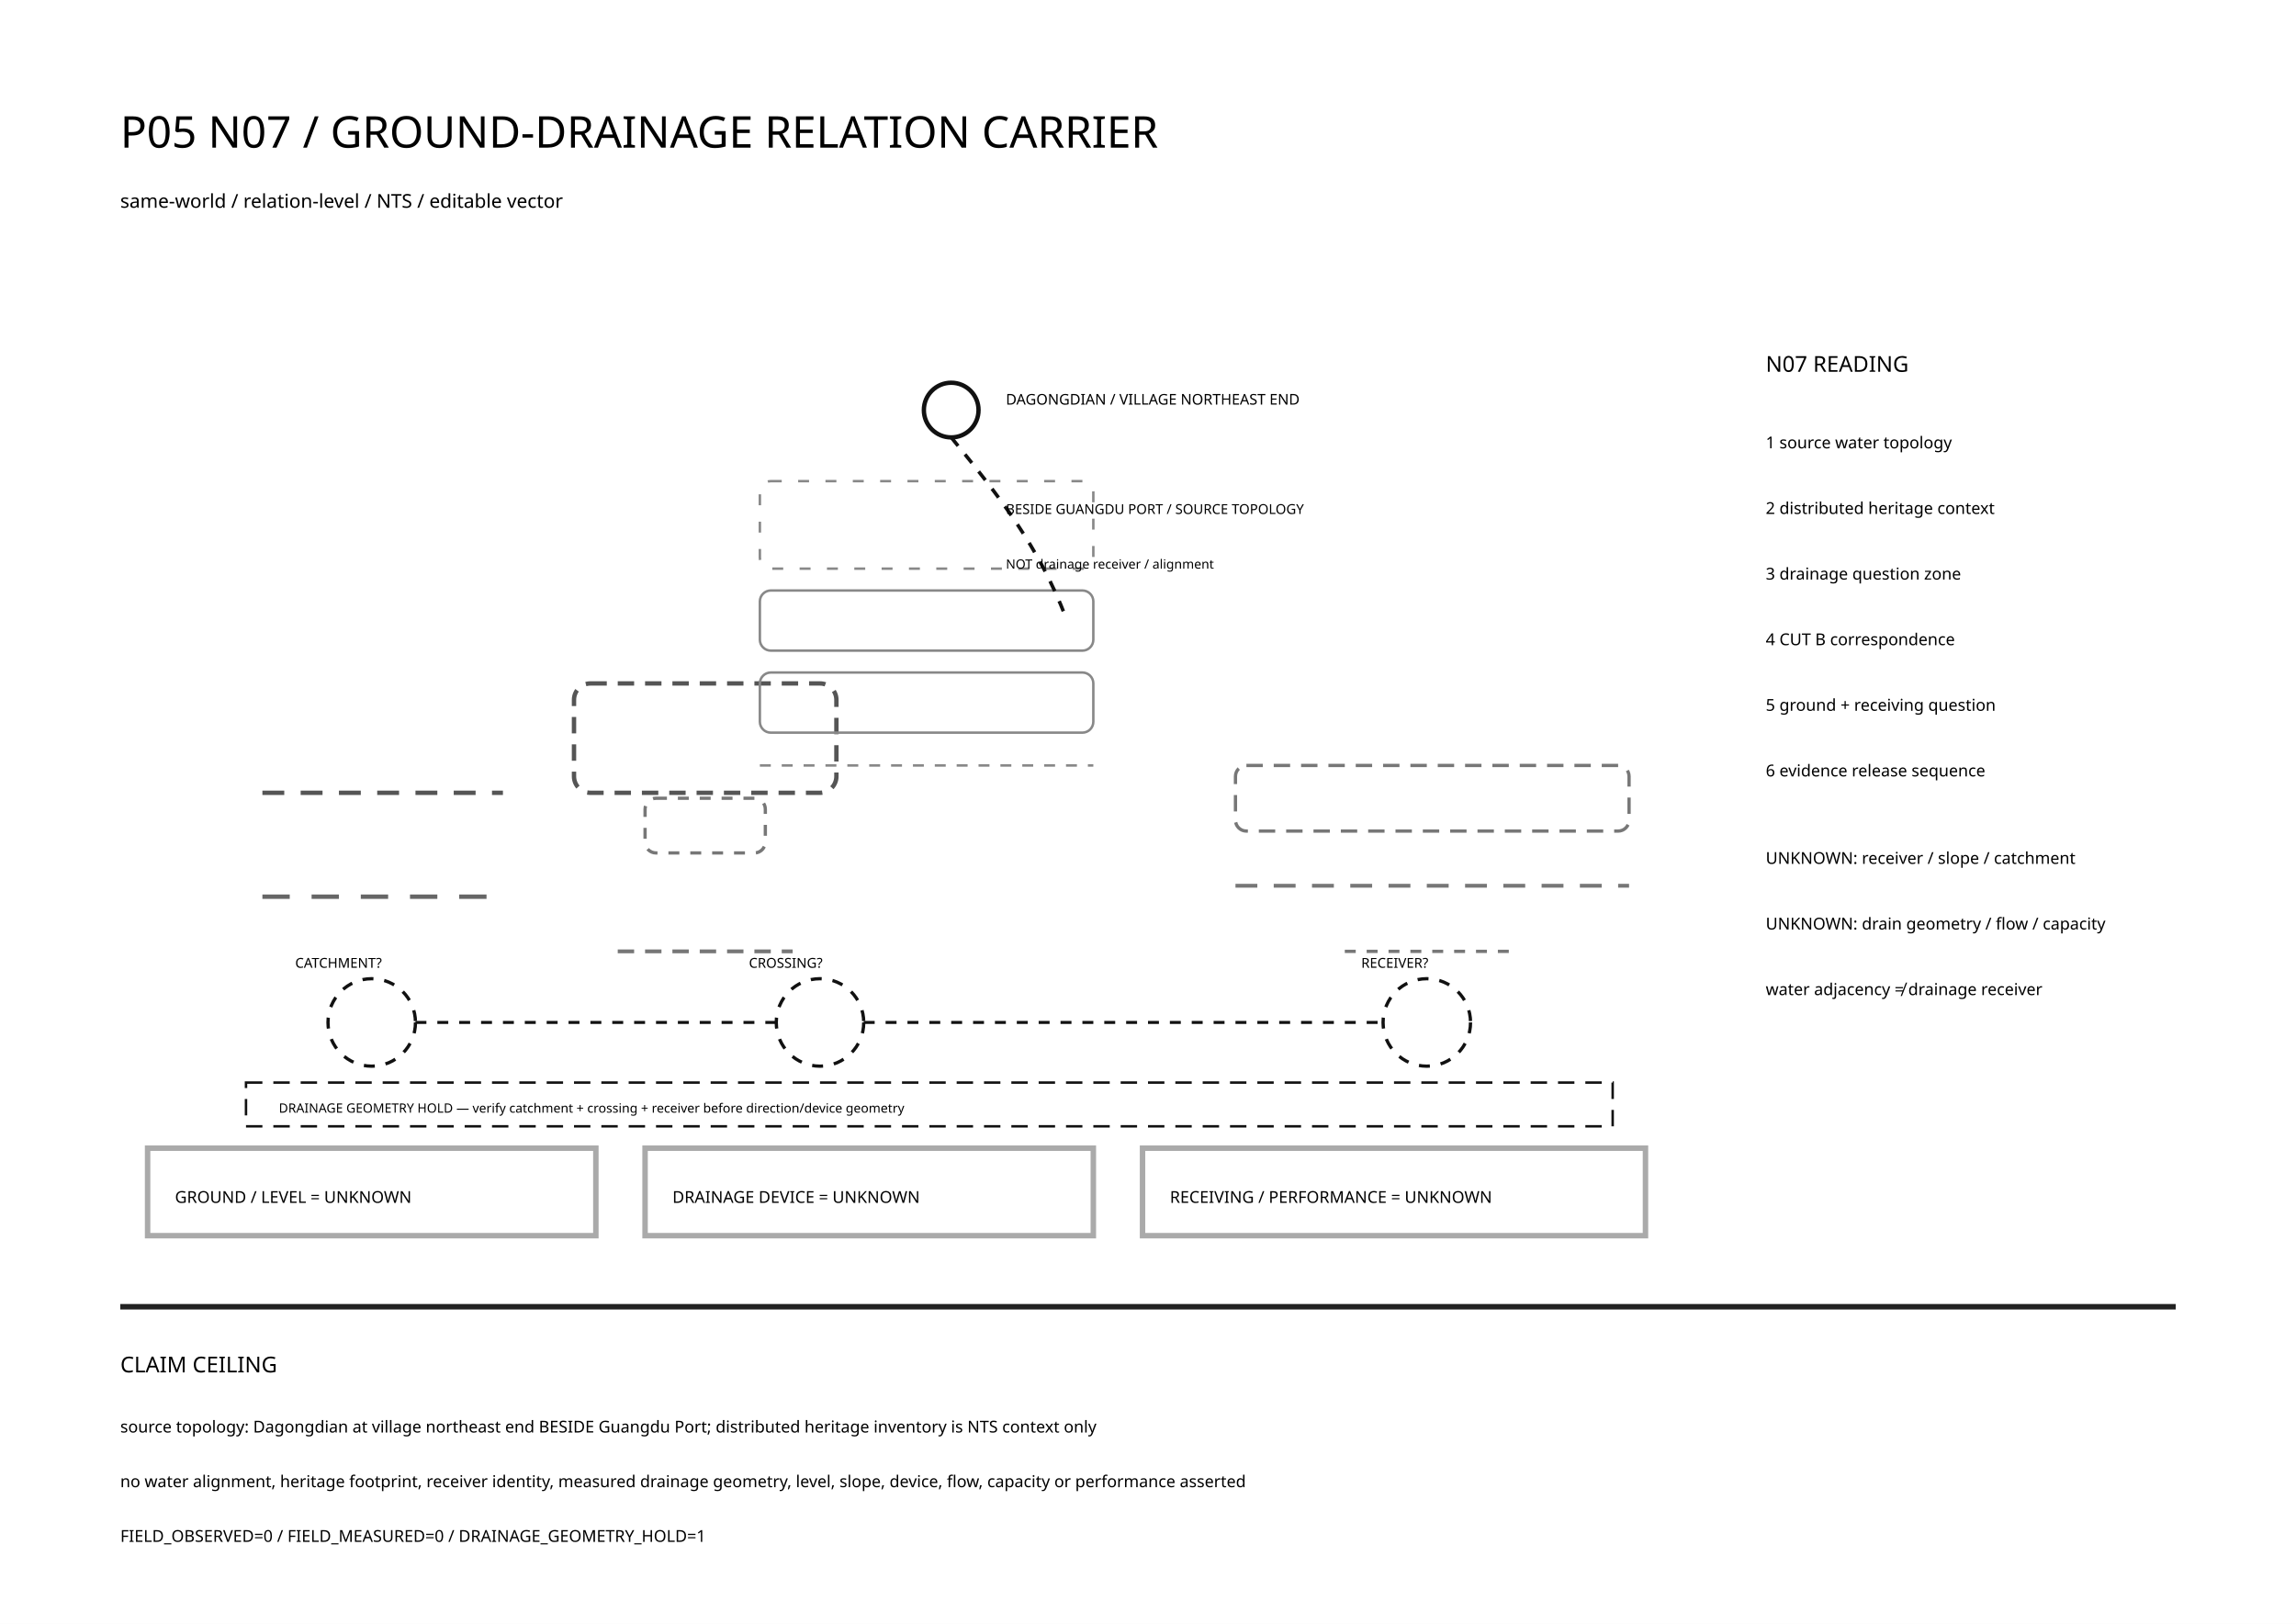
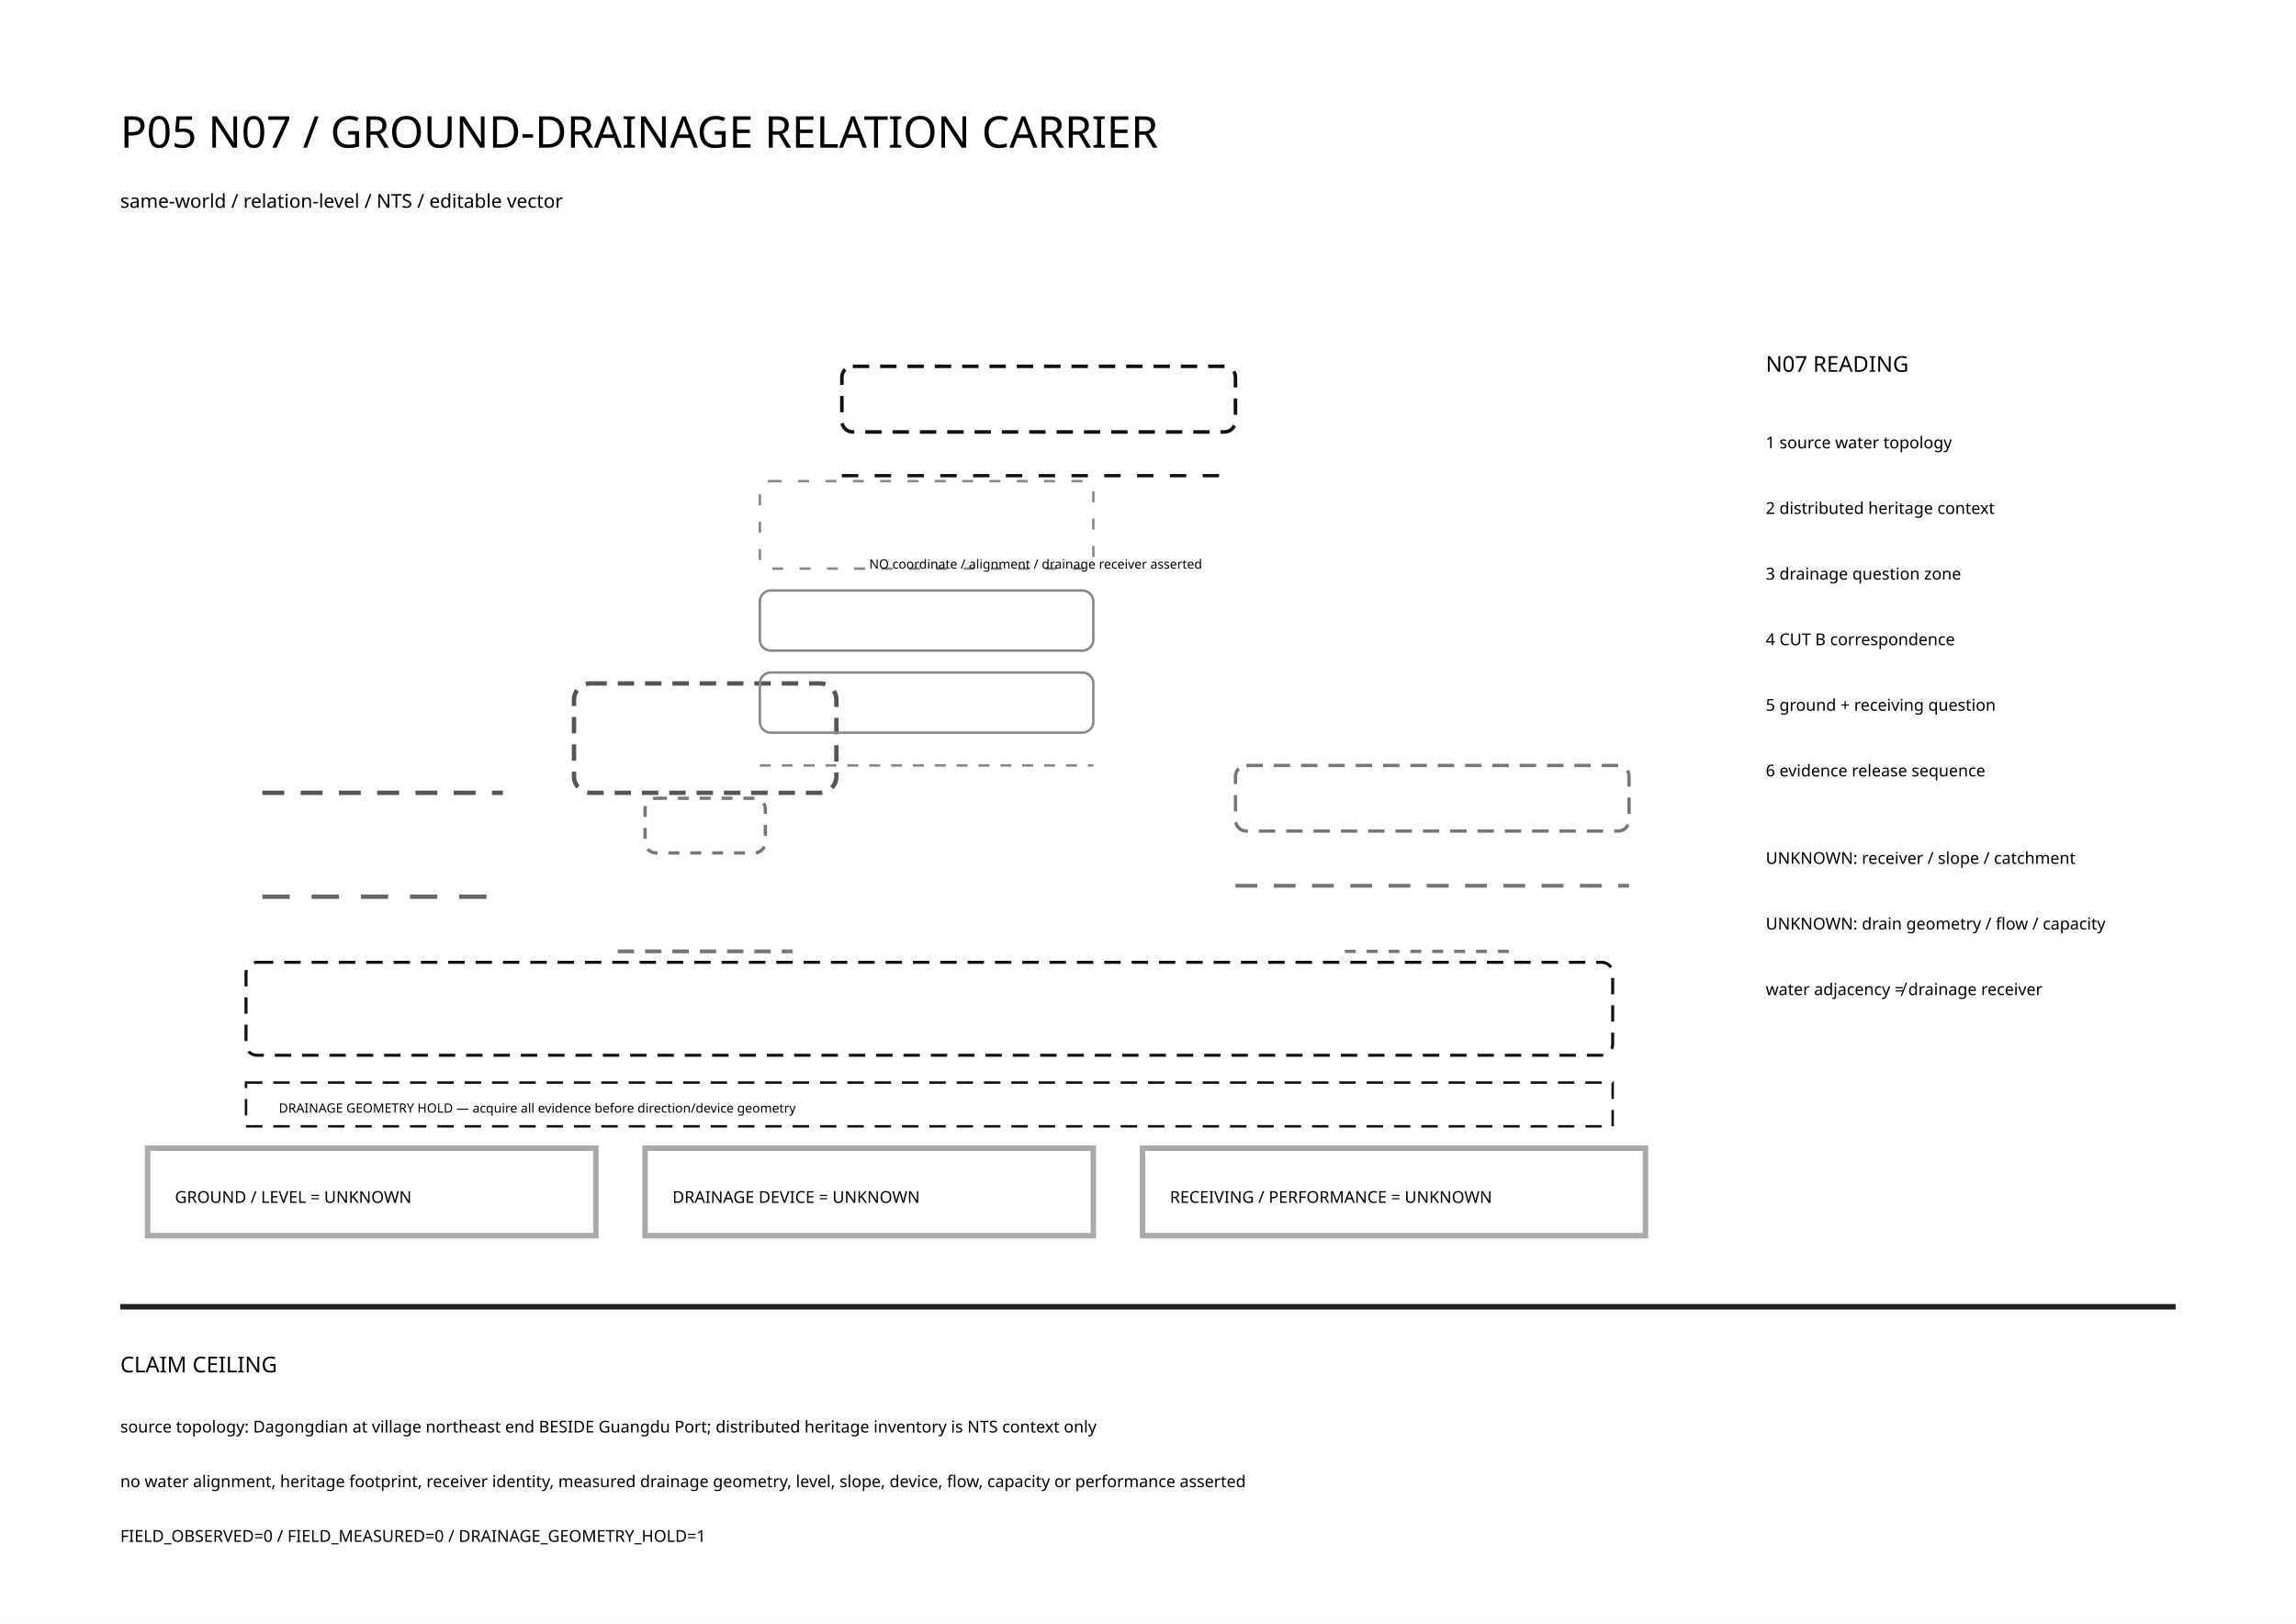
<svg xmlns="http://www.w3.org/2000/svg" width="420mm" height="297mm" viewBox="0 0 420 297">
  <rect width="420" height="297" fill="white" />
  <g id="L00-FRAME" font-family="sans-serif">
    <text x="22" y="27" font-size="8">P05 N07 / GROUND-DRAINAGE RELATION CARRIER</text>
    <text x="22" y="38" font-size="3.5">same-world / relation-level / NTS / editable vector</text>
  </g>
  <g id="L10-PLAN" fill="none">
    <g id="N07-ROUTE-RELATION-STATE" font-family="sans-serif">
      <line x1="48" y1="145" x2="92" y2="145" stroke="#555" stroke-width="0.8" stroke-dasharray="4 3" />
      <text x="48" y="140" font-size="2.5">PRIMARY ROUTE RELATION / ALIGNMENT UNKNOWN · NTS</text>
    </g>
    <g id="N07-WATER-RELATION-STATE" font-family="sans-serif">
      <line x1="48" y1="164" x2="92" y2="164" stroke="#666" stroke-width="0.8" stroke-dasharray="5 4" />
      <text x="48" y="159" font-size="2.5">WATER RELATION / ALIGNMENT UNKNOWN · NTS</text>
    </g>
    <g id="N07-DRAINAGE-QUESTION-STATE" font-family="sans-serif">
      <rect x="105" y="125" width="48" height="20" rx="3" stroke="#555" stroke-width="0.8" stroke-dasharray="3 2" />
      <text x="110" y="136" font-size="2.5">DRAINAGE QUESTION / LOCATION UNKNOWN · NTS</text>
    </g>
    <g id="N07-CUT-CORRESPONDENCE-STATE" font-family="sans-serif">
      <line x1="113" y1="174" x2="145" y2="174" stroke="#777" stroke-width="0.7" stroke-dasharray="3 2" />
      <text x="113" y="169" font-size="2.4">CUT CORRESPONDENCE / LOCATION UNKNOWN · NTS</text>
    </g>
    <g id="N07-PLAN-NODE-STATE" font-family="sans-serif">
      <rect x="118" y="146" width="22" height="10" rx="2" stroke="#777" stroke-width="0.6" stroke-dasharray="2 2" />
      <text x="120" y="152.5" font-size="2.2">PLAN RELATION</text>
    </g>
  </g>
  <g id="L11-HERITAGE-FABRIC" font-family="sans-serif" fill="none">
    <g id="N07-HERITAGE-INVENTORY-STATE">
      <rect x="139" y="88" width="61" height="16" rx="2" stroke="#888" stroke-width="0.45" stroke-dasharray="2 3" />
      <text x="144" y="97.5" font-size="2.4">HERITAGE INVENTORY / EXTENT UNKNOWN · NTS</text>
    </g>
    <g id="N07-PROTECTED-UNITS-INVENTORY-STATE">
      <rect x="139" y="108" width="61" height="11" rx="2" stroke="#888" stroke-width="0.45" />
      <text x="144" y="115" font-size="2.4">PROTECTED UNITS = 7 / POSITIONS UNKNOWN</text>
    </g>
    <g id="N07-ANCIENT-RESIDENCE-INVENTORY-STATE">
      <rect x="139" y="123" width="61" height="11" rx="2" stroke="#888" stroke-width="0.45" />
      <text x="144" y="130" font-size="2.4">ANCIENT RESIDENCES ≥30 / FOOTPRINTS UNKNOWN</text>
    </g>
    <g id="N07-LANE-WELL-TREE-RELATION-STATE">
      <line x1="139" y1="140" x2="200" y2="140" stroke="#888" stroke-width="0.45" stroke-dasharray="2 2" />
      <text x="144" y="146" font-size="2.4">LANE / WELL / TREE RELATION / POSITIONS UNKNOWN · NTS</text>
    </g>
  </g>
  <g id="L12-SOURCE-TOPOLOGY" font-family="sans-serif">
-     <circle id="N07-DAGONGDIAN-TOPOLOGY-NODE" cx="174" cy="75" r="5" fill="white" stroke="#111" stroke-width="0.8" />
-     <text x="184" y="74" font-size="2.7">DAGONGDIAN / VILLAGE NORTHEAST END</text>
-     <path id="N07-GUANGDU-PORT-BESIDE-LINK" d="M174 80 C183 91 190 100 195 113" fill="none" stroke="#111" stroke-width="0.65" stroke-dasharray="2 2" />
-     <text x="184" y="94" font-size="2.5">BESIDE GUANGDU PORT / SOURCE TOPOLOGY</text>
-     <text x="184" y="104" font-size="2.35">NOT drainage receiver / alignment</text>
+     <g id="N07-DAGONGDIAN-TOPOLOGY-STATE" fill="none">
+       <rect x="154" y="67" width="72" height="12" rx="2" stroke="#111" stroke-width="0.65" stroke-dasharray="3 2" />
+       <text x="159" y="74.5" font-size="2.7">DAGONGDIAN / NORTHEAST-END TOPOLOGY · NTS</text>
+     </g>
+     <g id="N07-GUANGDU-PORT-BESIDE-STATE" fill="none">
+       <line x1="154" y1="87" x2="226" y2="87" stroke="#111" stroke-width="0.6" stroke-dasharray="3 3" />
+       <text x="159" y="94" font-size="2.5">BESIDE GUANGDU PORT / RELATION ONLY · NTS</text>
+     </g>
+     <text x="159" y="104" font-size="2.35">NO coordinate / alignment / drainage receiver asserted</text>
  </g>
  <g id="L15-SECTION" fill="none">
    <g id="N07-SECTION-CORRESPONDENCE-STATE" font-family="sans-serif">
      <rect x="226" y="140" width="72" height="12" rx="2" stroke="#777" stroke-width="0.6" stroke-dasharray="3 2" />
      <text x="231" y="147.5" font-size="2.4">SECTION CORRESPONDENCE / DATUM UNKNOWN · NTS</text>
    </g>
    <g id="N07-GROUND-QUESTION-STATE" font-family="sans-serif">
      <line x1="226" y1="162" x2="298" y2="162" stroke="#777" stroke-width="0.7" stroke-dasharray="4 3" />
      <text x="231" y="158" font-size="2.4">GROUND QUESTION / PROFILE + LEVEL UNKNOWN</text>
    </g>
    <g id="N07-RECEIVING-RELATION-STATE" font-family="sans-serif">
      <line x1="246" y1="174" x2="278" y2="174" stroke="#777" stroke-width="0.6" stroke-dasharray="2 2" />
      <text x="231" y="183" font-size="2.4">RECEIVING RELATION? IDENTITY + DIRECTION UNKNOWN</text>
    </g>
  </g>
  <g id="L18-DRAINAGE-RELEASE" font-family="sans-serif">
-     <circle id="N07-CATCHMENT-EVIDENCE" cx="68" cy="187" r="8" fill="white" stroke="#111" stroke-width="0.6" stroke-dasharray="2 2" />
-     <text x="54" y="177" font-size="2.5">CATCHMENT?</text>
-     <circle id="N07-CROSSING-EVIDENCE" cx="150" cy="187" r="8" fill="white" stroke="#111" stroke-width="0.6" stroke-dasharray="2 2" />
-     <text x="137" y="177" font-size="2.5">CROSSING?</text>
-     <circle id="N07-RECEIVER-EVIDENCE" cx="261" cy="187" r="8" fill="white" stroke="#111" stroke-width="0.6" stroke-dasharray="2 2" />
-     <text x="249" y="177" font-size="2.5">RECEIVER?</text>
-     <path id="N07-RELEASE-SEQUENCE" d="M76 187 H142 M158 187 H253" fill="none" stroke="#111" stroke-width="0.55" stroke-dasharray="2 2" />
+     <g id="N07-DRAINAGE-EVIDENCE-SET" fill="none">
+       <rect x="45" y="176" width="250" height="17" rx="2" stroke="#111" stroke-width="0.55" stroke-dasharray="3 2" />
+       <text x="51" y="183" font-size="2.5">EVIDENCE SET REQUIRED: CATCHMENT? / CROSSING? / RECEIVER?</text>
+       <text x="51" y="189" font-size="2.3">UNORDERED REQUIREMENTS · NO FLOW / TOPOLOGY / SEQUENCE ASSERTED</text>
+     </g>
    <rect id="N07-DRAINAGE-GEOMETRY-HOLD" x="45" y="198" width="250" height="8" fill="white" stroke="#111" stroke-width="0.45" stroke-dasharray="3 2" />
-     <text x="51" y="203.5" font-size="2.35">DRAINAGE GEOMETRY HOLD — verify catchment + crossing + receiver before direction/device geometry</text>
+     <text x="51" y="203.5" font-size="2.35">DRAINAGE GEOMETRY HOLD — acquire all evidence before direction/device geometry</text>
  </g>
  <g id="L20-STATE" font-family="sans-serif">
    <rect x="27" y="210" width="82" height="16" fill="none" stroke="#aaa" />
    <rect x="118" y="210" width="82" height="16" fill="none" stroke="#aaa" />
    <rect x="209" y="210" width="92" height="16" fill="none" stroke="#aaa" />
    <text id="N07-GROUND-LEVEL-STATE" x="32" y="220" font-size="3">GROUND / LEVEL = UNKNOWN</text>
    <text id="N07-DRAINAGE-DEVICE-STATE" x="123" y="220" font-size="3">DRAINAGE DEVICE = UNKNOWN</text>
    <text id="N07-RECEIVING-PERFORMANCE-STATE" x="214" y="220" font-size="3">RECEIVING / PERFORMANCE = UNKNOWN</text>
  </g>
  <g id="L30-READING" font-family="sans-serif">
    <text x="323" y="68" font-size="4">N07 READING</text>
    <text x="323" y="82" font-size="3">1 source water topology</text>
    <text x="323" y="94" font-size="3">2 distributed heritage context</text>
    <text x="323" y="106" font-size="3">3 drainage question zone</text>
    <text x="323" y="118" font-size="3">4 CUT B correspondence</text>
    <text x="323" y="130" font-size="3">5 ground + receiving question</text>
    <text x="323" y="142" font-size="3">6 evidence release sequence</text>
    <text x="323" y="158" font-size="3">UNKNOWN: receiver / slope / catchment</text>
    <text x="323" y="170" font-size="3">UNKNOWN: drain geometry / flow / capacity</text>
    <text x="323" y="182" font-size="3">water adjacency ≠ drainage receiver</text>
  </g>
  <g id="L40-CLAIM" font-family="sans-serif">
    <line x1="22" y1="239" x2="398" y2="239" stroke="#222" />
    <text x="22" y="251" font-size="4">CLAIM CEILING</text>
    <text x="22" y="262" font-size="3">source topology: Dagongdian at village northeast end BESIDE Guangdu Port; distributed heritage inventory is NTS context only</text>
    <text x="22" y="272" font-size="3">no water alignment, heritage footprint, receiver identity, measured drainage geometry, level, slope, device, flow, capacity or performance asserted</text>
    <text x="22" y="282" font-size="3">FIELD_OBSERVED=0 / FIELD_MEASURED=0 / DRAINAGE_GEOMETRY_HOLD=1</text>
  </g>
</svg>
